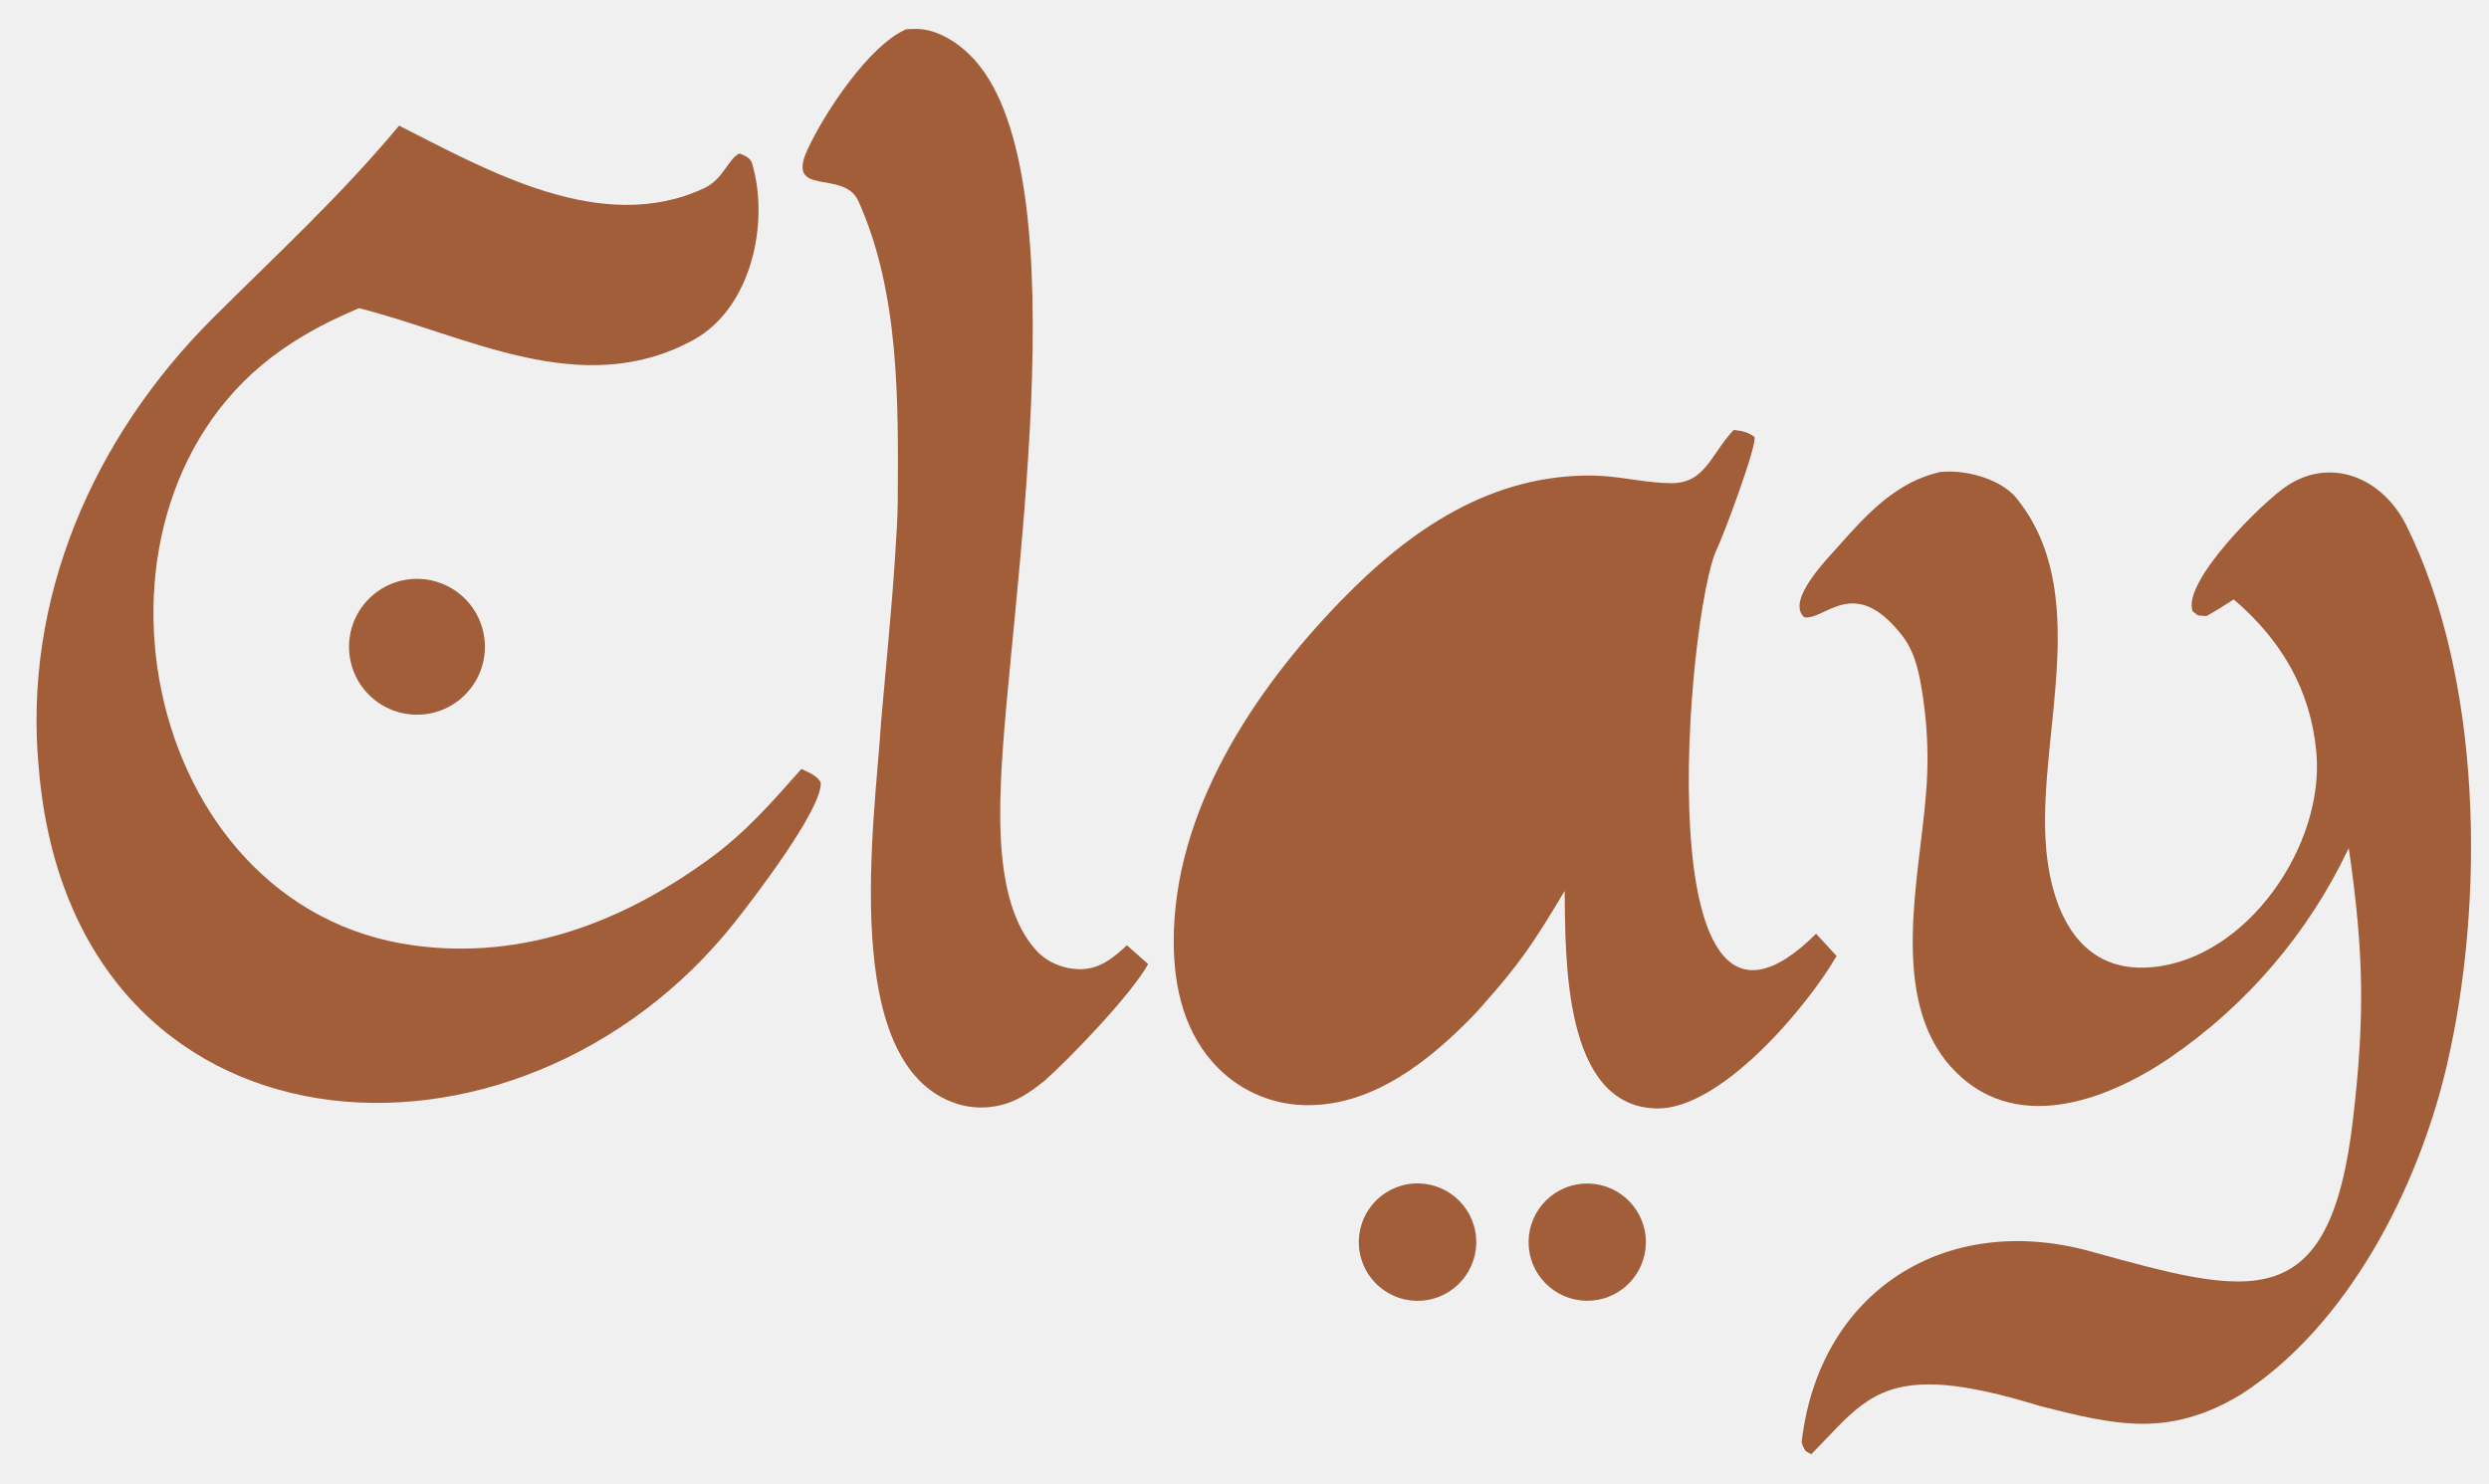
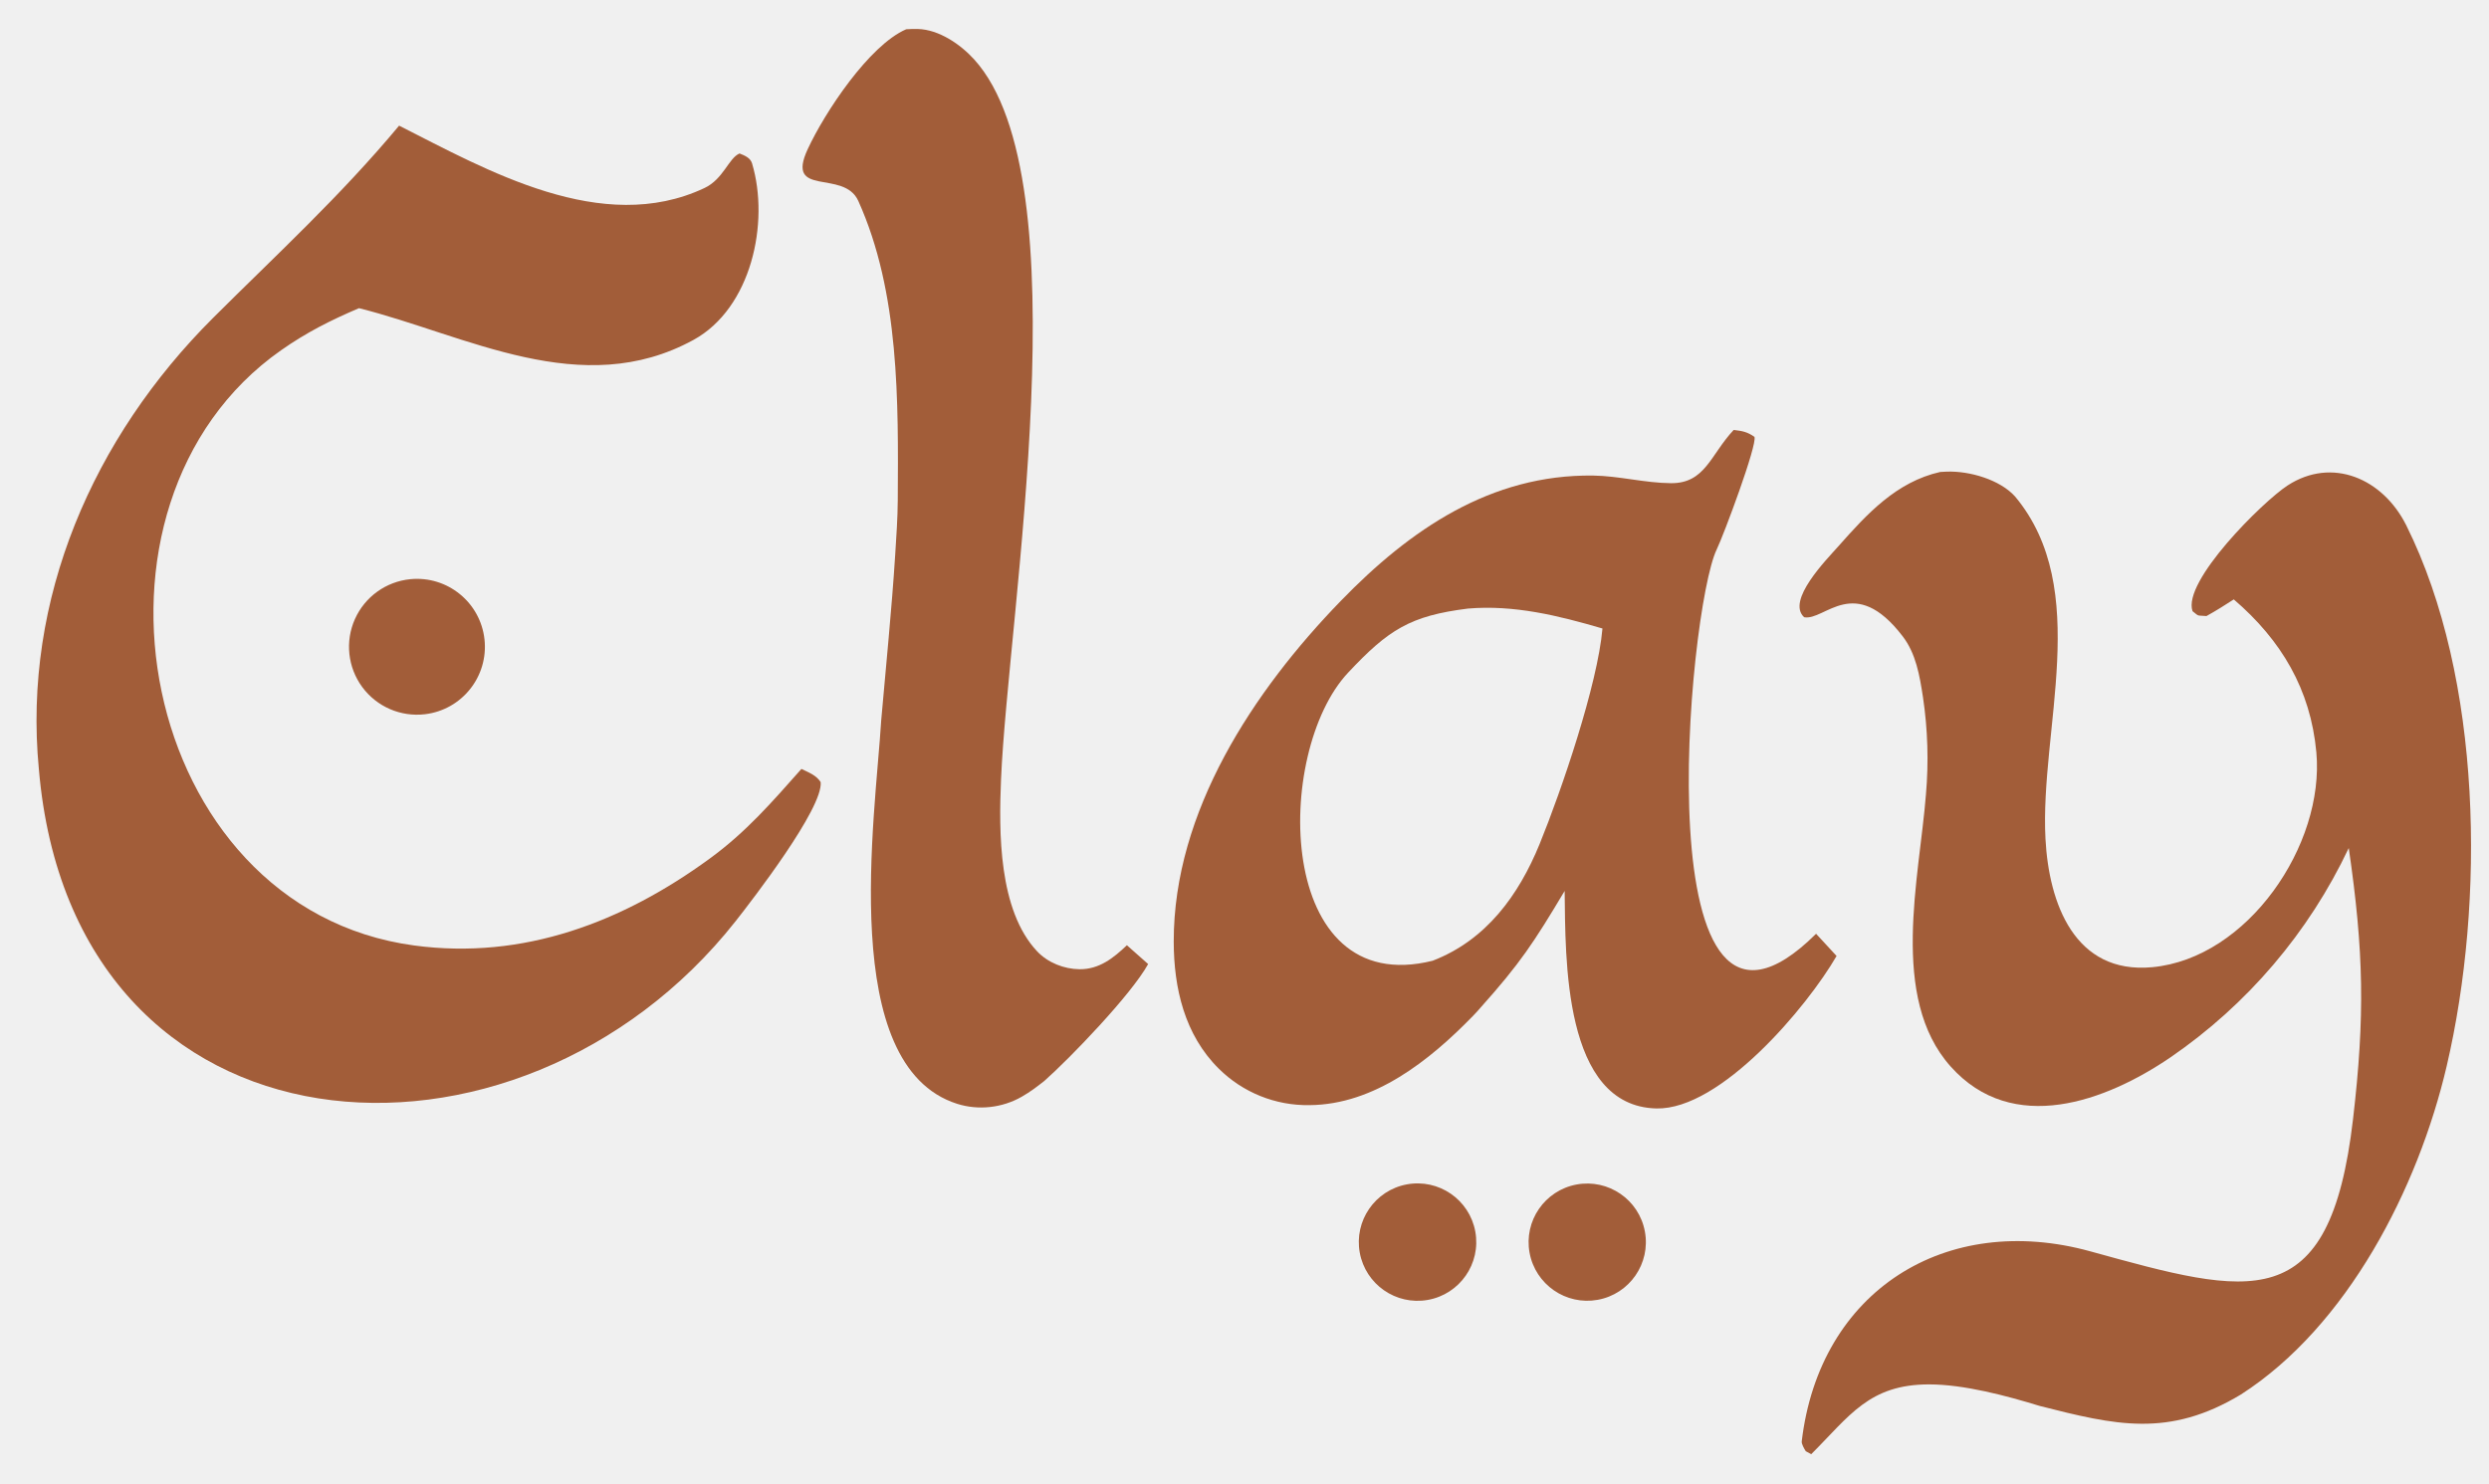
<svg xmlns="http://www.w3.org/2000/svg" version="1.1" viewBox="540 230 1040 620" preserveAspectRatio="xMidYMid meet">
+   <defs>
+     <mask id="a-counter">
+       <rect x="540" y="230" width="1040" height="620" fill="white" />
+       <path fill="black" d="M 1153.35 484.359 C 1172.65 482.731 1191.14 487.29 1209.57 492.685 C 1207.58 515.951 1192.49 560.291 1183.29 582.819 C 1174.56 604.177 1160.99 622.929 1138.62 631.551 C 1072.75 647.962 1072.06 544.425 1103.28 511.158 C 1120.15 493.175 1129.2 487.383 1153.35 484.359 z" />
+     </mask>
+   </defs>
  <path fill="rgb(162,93,57)" d="M 1473.36 480.525 C 1469.43 483.066 1466.04 485.221 1461.95 487.482 C 1457.68 487.125 1459.08 487.775 1456.13 485.451 C 1451.76 473.038 1485.51 439.613 1495.87 432.891 C 1514.4 420.869 1535.65 429.9 1545.48 449.662 C 1577.28 513.64 1578.4 606.798 1562.32 675.575 C 1550.39 726.651 1520.84 784.256 1476.4 812.81 C 1446.14 831.096 1423.73 825.624 1392.26 817.628 C 1378.25 813.334 1360.67 808.653 1346.15 808.625 C 1320.99 808.577 1312.85 821.787 1296.79 837.801 L 1294.52 836.552 C 1293.91 835.615 1292.69 833.45 1292.83 832.48 C 1300.25 769.424 1353.1 736.367 1413.41 753.008 C 1480.24 771.448 1513.49 781.138 1523.19 697.736 C 1528.2 654.658 1527.7 627.791 1521.4 584.433 C 1504.74 619.722 1478.99 649.946 1446.8 672.006 C 1419.98 690.264 1381 704.844 1355.04 675.741 C 1329.34 646.937 1342.02 596.947 1344.74 561.964 C 1345.91 548.456 1345.49 534.859 1343.5 521.448 C 1342.08 512.186 1340.53 503.151 1335.02 495.961 C 1314.81 469.553 1302.49 489.604 1293.84 487.971 C 1286.26 481.031 1303.17 463.936 1308.09 458.376 C 1320.11 444.806 1332.36 431.397 1350.7 427.265 C 1351.62 427.206 1352.53 427.16 1353.45 427.125 C 1362.87 426.782 1375.67 430.451 1382.02 437.568 C 1414.3 476.348 1392.26 534.748 1394.68 580.654 C 1396.1 607.504 1406.82 637.251 1439.24 634.258 C 1479.18 630.573 1511.42 583.114 1507.86 544.402 C 1505.44 518.166 1493.26 497.607 1473.36 480.525 z" />
-   <path fill="rgb(162,93,57)" d="M 1264.4 409.7 C 1268 410.117 1270.09 410.495 1273.08 412.592 C 1274.32 415.866 1260.23 453.618 1257.31 459.638 C 1245.24 484.503 1225.96 692.665 1298.83 620.28 L 1307.39 629.561 C 1295.21 650.675 1258.99 693.899 1232.13 693.292 C 1192.98 692.408 1194.16 630.132 1193.77 602.375 C 1180.83 624.059 1175.12 632.708 1158.7 651.071 C 1157.64 652.317 1156.54 653.526 1155.39 654.696 C 1137.41 673.177 1114.27 691.697 1087.19 691.907 C 1072.98 692.155 1059.28 686.639 1049.21 676.617 C 1034.96 662.476 1030.45 642.978 1030.43 623.522 C 1030.37 569.164 1063.77 518.743 1100.24 481.143 C 1129.17 451.323 1162.91 428.213 1205.68 428.766 C 1216.39 428.904 1227.3 431.869 1238.2 431.952 C 1252.53 432.061 1254.7 420.042 1264.4 409.7 z" />
-   <path fill="transparent" d="M 1153.35 484.359 C 1172.65 482.731 1191.14 487.29 1209.57 492.685 C 1207.58 515.951 1192.49 560.291 1183.29 582.819 C 1174.56 604.177 1160.99 622.929 1138.62 631.551 C 1072.75 647.962 1072.06 544.425 1103.28 511.158 C 1120.15 493.175 1129.2 487.383 1153.35 484.359 z" />
+   <path fill="rgb(162,93,57)" mask="url(#a-counter)" d="M 1264.4 409.7 C 1268 410.117 1270.09 410.495 1273.08 412.592 C 1274.32 415.866 1260.23 453.618 1257.31 459.638 C 1245.24 484.503 1225.96 692.665 1298.83 620.28 L 1307.39 629.561 C 1295.21 650.675 1258.99 693.899 1232.13 693.292 C 1192.98 692.408 1194.16 630.132 1193.77 602.375 C 1180.83 624.059 1175.12 632.708 1158.7 651.071 C 1157.64 652.317 1156.54 653.526 1155.39 654.696 C 1137.41 673.177 1114.27 691.697 1087.19 691.907 C 1072.98 692.155 1059.28 686.639 1049.21 676.617 C 1034.96 662.476 1030.45 642.978 1030.43 623.522 C 1030.37 569.164 1063.77 518.743 1100.24 481.143 C 1129.17 451.323 1162.91 428.213 1205.68 428.766 C 1216.39 428.904 1227.3 431.869 1238.2 431.952 C 1252.53 432.061 1254.7 420.042 1264.4 409.7 z" />
  <path fill="rgb(162,93,57)" d="M 706.757 282.517 C 743.566 301.13 791.543 328.739 834.32 308.604 C 842.324 304.837 844.428 296.081 849.01 294.144 C 851.072 294.971 853.495 295.897 854.229 298.255 C 861.668 323.085 853.926 358.839 829.775 372.063 C 782.965 397.694 734.869 370.047 690.001 358.808 C 677.989 363.929 668.013 368.969 657.373 376.443 C 565.707 440.832 597.598 609.625 713.024 625.169 C 758.799 631.333 800.319 615.327 836.558 588.852 C 851.711 577.812 862.569 565.245 874.871 551.381 C 878.01 552.927 881.078 554.001 882.915 556.909 C 883.938 567.771 854.53 605.944 847.392 614.993 C 756.392 730.356 570.445 718.353 556.239 551.455 C 549.374 480.307 579.016 412.735 629.032 362.872 C 655.707 336.279 682.298 311.897 706.757 282.517 z" />
  <path fill="rgb(162,93,57)" d="M 918.645 242.232 C 920.265 242.138 921.883 242.069 923.506 242.115 C 932.364 242.365 941.325 248.518 947.079 254.873 C 992.554 305.104 961.234 485.96 958.272 555.748 C 957.342 577.665 957.165 610.447 973.356 627.625 C 977.825 632.367 984.584 635.036 991.08 635.099 C 999.252 635.179 1005.22 630.45 1010.86 625.073 L 1019.74 632.938 C 1012.68 645.719 987.11 672.287 976.324 681.826 C 973.015 684.411 970.562 686.298 966.941 688.381 C 958.769 693.08 948.785 694.168 939.929 691.353 C 889.872 675.437 905.761 571.64 908.206 531.038 C 910.212 507.985 912.586 484.918 914.052 461.822 C 914.52 454.441 915.075 446.537 915.118 439.145 C 915.36 397.779 915.91 352.274 898.625 313.972 C 892.572 300.56 868.031 312.774 877.477 292.374 C 884.603 276.984 903.137 248.936 918.645 242.232 z" />
  <path fill="rgb(162,93,57)" d="M 711.469 472.074 C 726.959 470.565 740.776 481.809 742.447 497.282 C 744.117 512.756 733.018 526.69 717.563 528.522 C 707.421 529.724 697.415 525.386 691.359 517.161 C 685.304 508.937 684.133 498.093 688.294 488.766 C 692.454 479.438 701.303 473.064 711.469 472.074 z" />
  <path fill="rgb(162,93,57)" d="M 1127.78 725.038 C 1141.15 722.535 1154 731.38 1156.44 744.759 C 1158.88 758.138 1149.97 770.948 1136.58 773.319 C 1123.28 775.674 1110.58 766.841 1108.16 753.555 C 1105.74 740.268 1114.51 727.524 1127.78 725.038 z" />
  <path fill="rgb(162,93,57)" d="M 1198.72 725.087 C 1212.04 722.605 1224.85 731.411 1227.3 744.739 C 1229.76 758.067 1220.92 770.855 1207.59 773.277 C 1194.3 775.692 1181.56 766.892 1179.11 753.605 C 1176.67 740.319 1185.44 727.561 1198.72 725.087 z" />
</svg>
